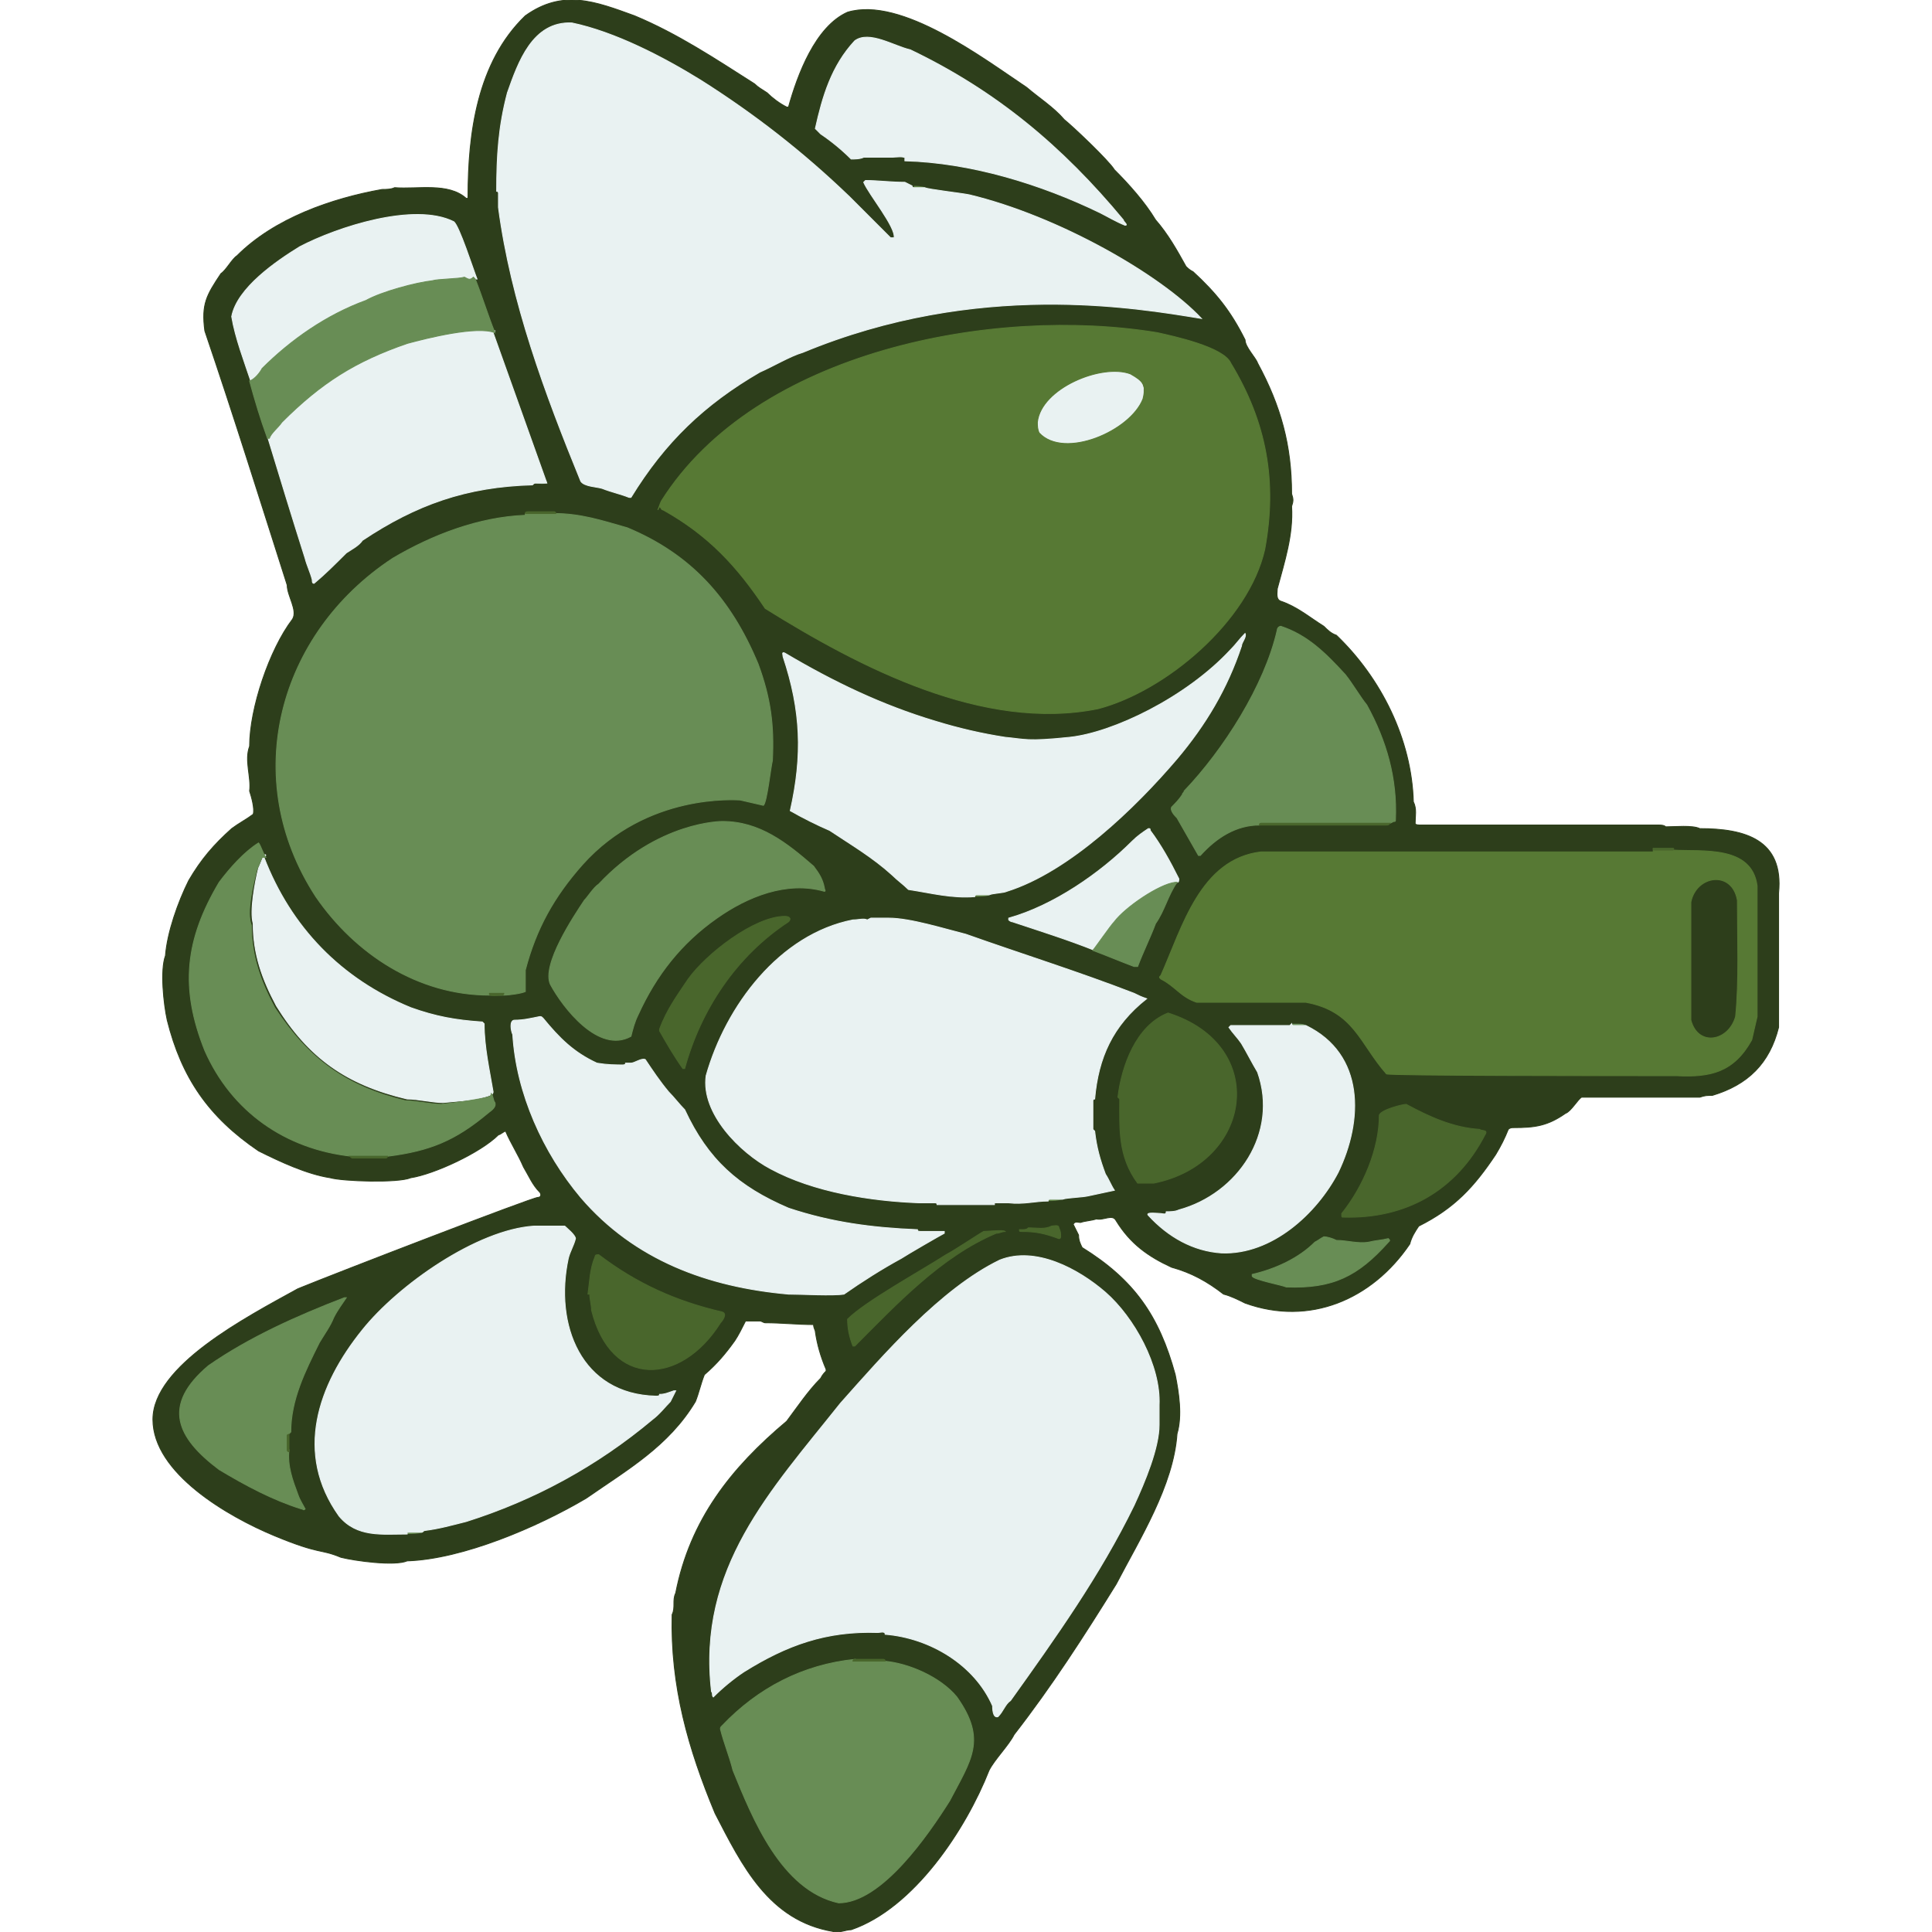
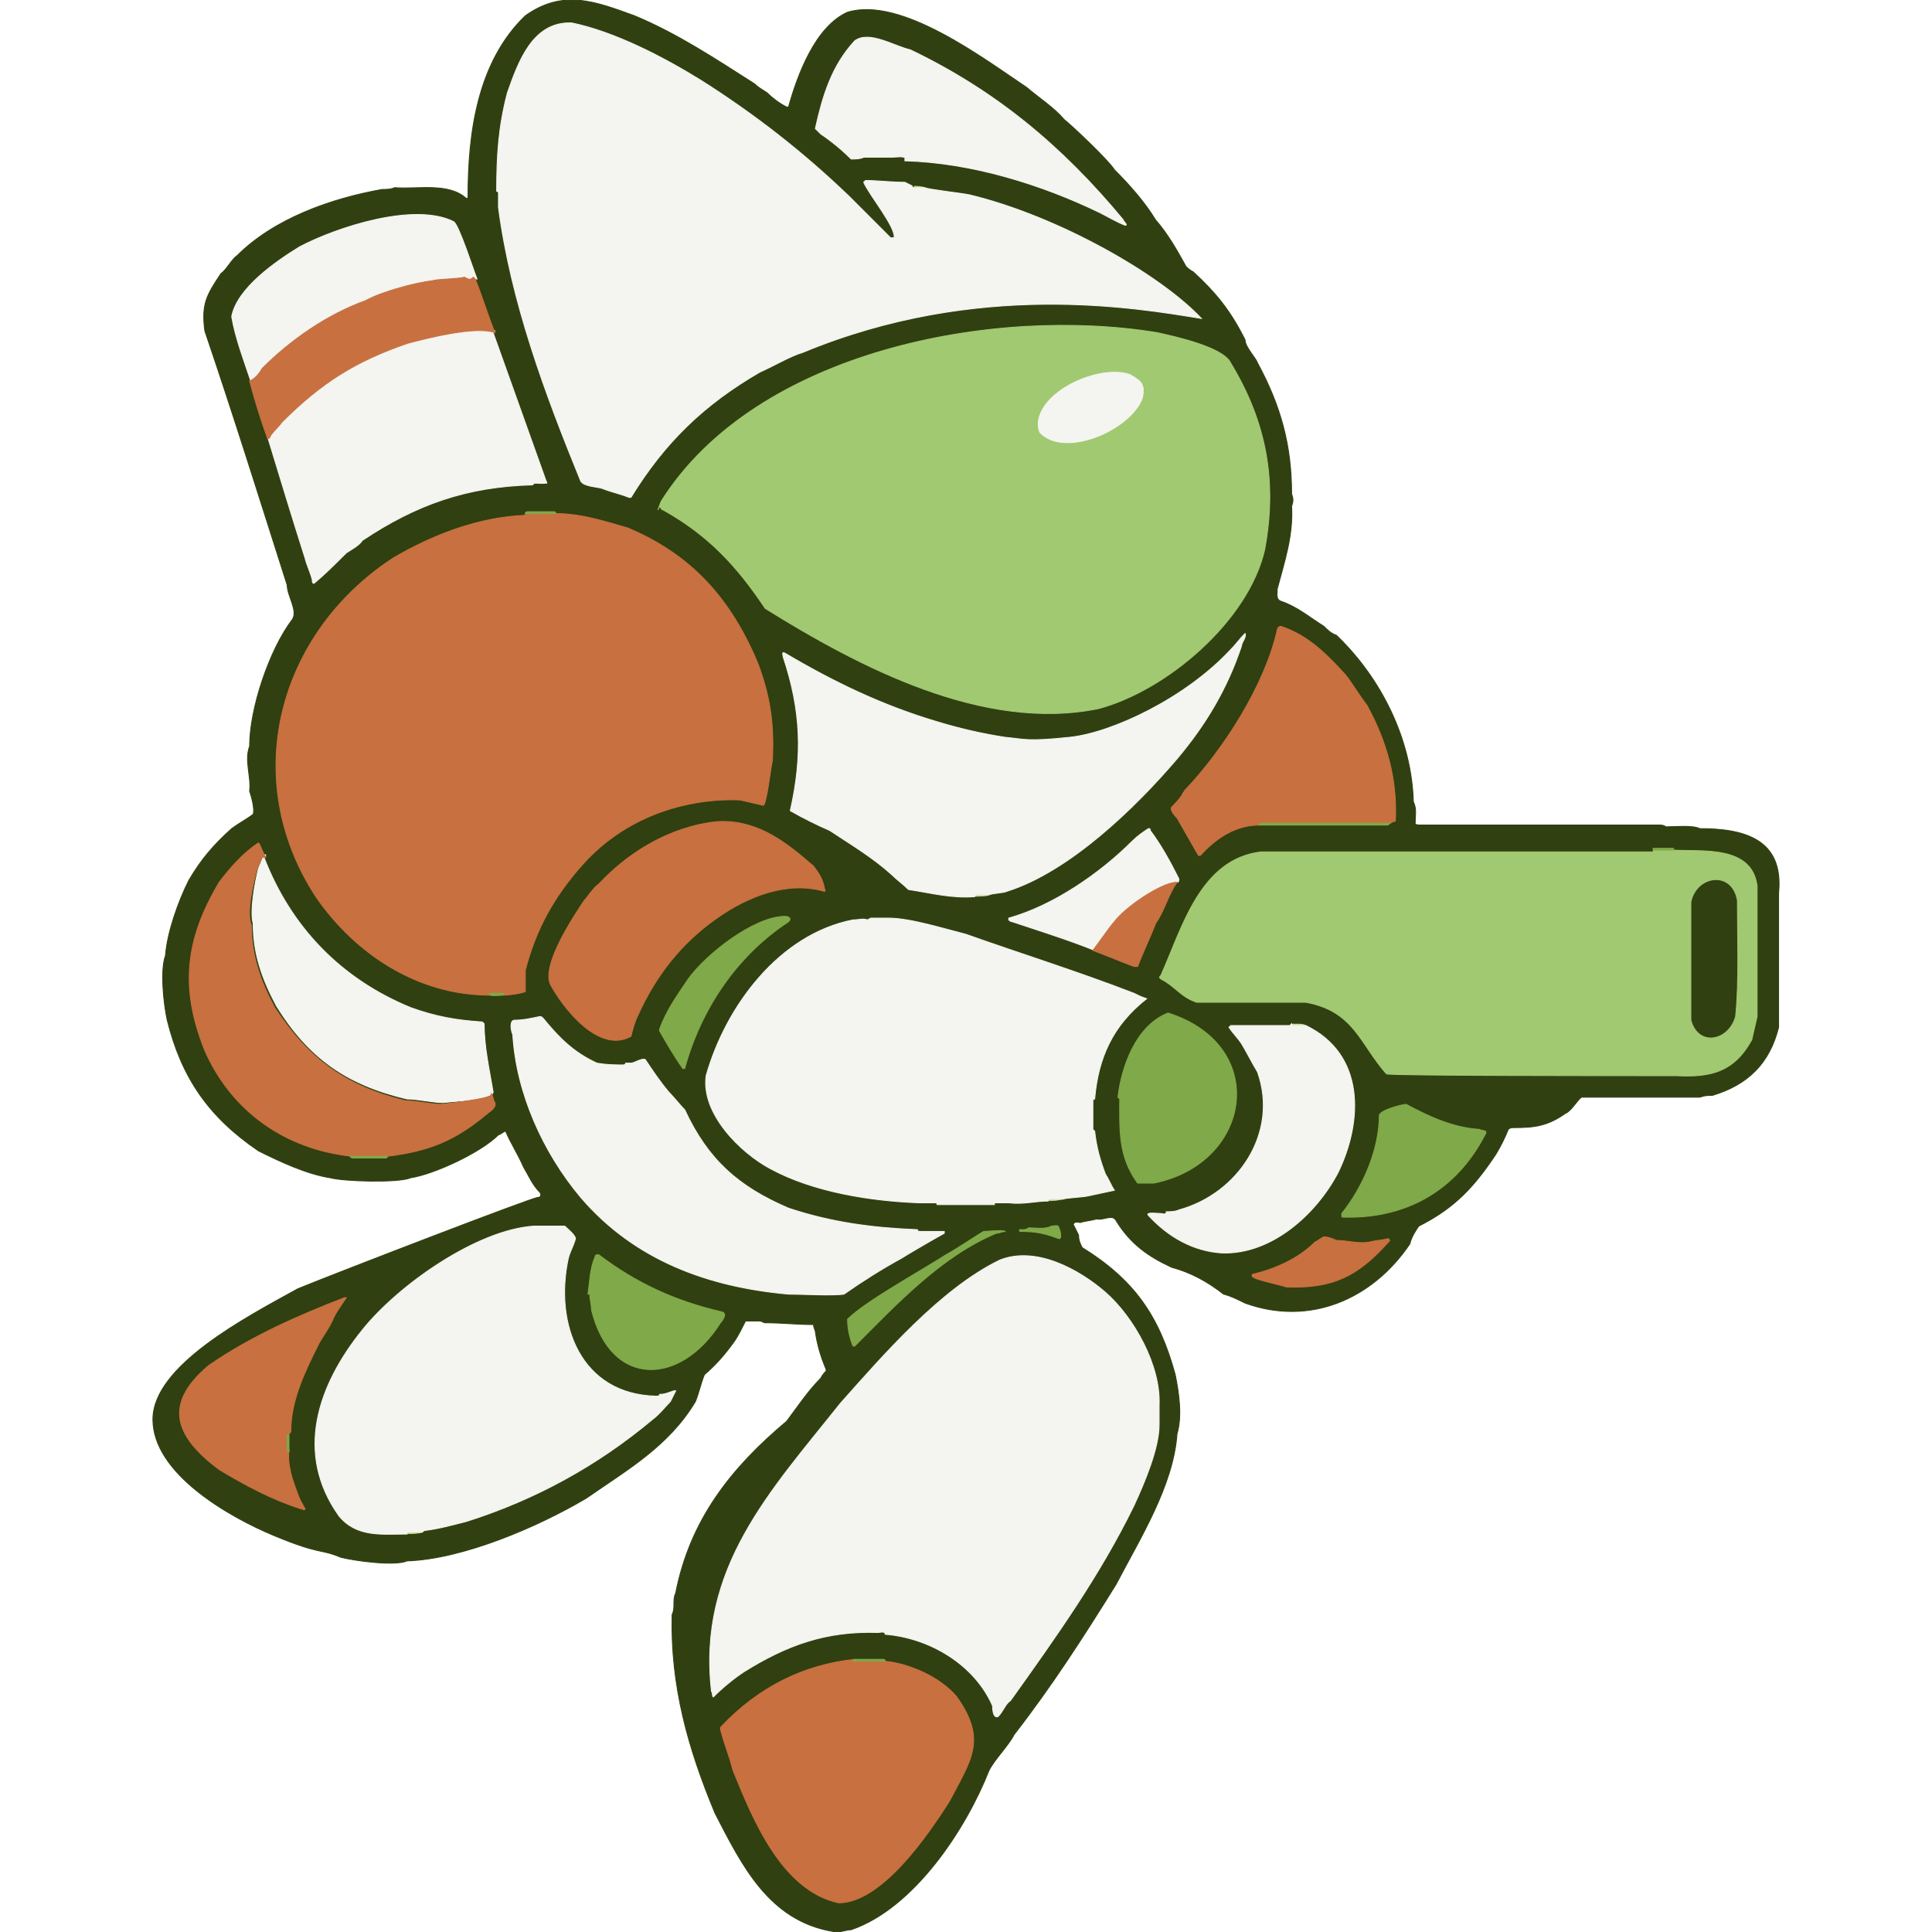
<svg xmlns="http://www.w3.org/2000/svg" role="img" aria-label="Down plus Start" viewBox="121 86 908.3 1079.1" width="1079" height="1079" style="shape-rendering:geometricPrecision; text-rendering:geometricPrecision; image-rendering:optimizeQuality; fill-rule:evenodd; clip-rule:evenodd">
  <g transform="matrix(1, 0, 0, 1, -86.98745, -0.181827)">
-     <path fill="#2d3e1b" stroke="#2d3e1b" stroke-width="0.5" d="M 208 879 C 208 849.002 260 822 289 806 C 311 797 420 755 423 755 C 425 755 425 753 424 752 C 420 748 418 743 415 738 C 412 731 408 725 405 718 C 404 718 402 720 401 720 C 391 730 365 742 352 744 C 345 747 314 746 307 744 C 294 742 279 735 267 729 C 239 710 224 688 216 656 C 214 647 212 628 215 620 C 216 607 222 590 228 578 C 235 566 242 558 252 549 C 256 546 260 544 264 541 C 265 538 263 531 262 528 C 263 520 259 511 262 503 C 262 482 273 449 286 432 C 289 427 283 419 283 413 C 268 366 253 318 237 271 C 235 256 238 251 246 239 C 249 237 252 231 255 229 C 276 208 308 197 336 192 C 338 192 341 192 343 191 C 356 192 373 188 383 197 C 384 197 384 197 384 196 C 384 161 389 121 416 95 C 437 80 455 87 477 95 C 501 105 522 119 544 133 C 546 135 548 136 551 138 C 554 141 558 144 562 146 C 563 146 563 146 563 146 C 568 128 578 101 596 93 C 626 84 672 119 696 135 C 703 141 711 146 717 153 C 722 157 742 176 745 181 C 753 189 762 199 768 209 C 775 217 780 226 785 235 C 786 236 787 237 789 238 C 802 250 810 260 818 276 C 818 280 824 286 825 289 C 838 313 844 335 844 362 C 845 365 845 366 844 369 C 845 385 840 400 836 415 C 836 417 835 421 838 422 C 847 425 854 431 862 436 C 864 438 866 440 869 441 C 894 465 911 499 912 534 C 914 538 913 542 913 546 C 913 547 915 547 916 547 C 960 547 1005 547 1049 547 C 1050 547 1052 547 1053 548 C 1058 548 1068 547 1072 549 C 1097 549 1119 555 1116 585 C 1116 610 1116 635 1116 660 C 1111 680 1099 692 1079 698 C 1076 698 1075 698 1072 699 C 1050 699 1028 699 1006 699 C 1004 700 1000 707 997 708 C 987 715 980 716 968 716 C 967 716 966 716 965 717 C 963 722 961 726 958 731 C 946 749 935 761 915 771 C 913 774 911 777 910 781 C 889 812 854 827 818 814 C 814 812 810 810 806 809 C 797 802 788 797 777 794 C 764 788 754 781 746 768 C 744 764 739 768 735 767 C 732 768 729 768 726 769 C 725 769 723 768 722 770 C 723 772 724 774 725 776 C 725 779 726 781 727 783 C 756 801 770 821 779 854 C 781 864 783 877 780 887 C 778 916 759 946 746 971 C 728 1000 710 1028 689 1055 C 686 1061 678 1069 675 1075 C 662 1108 633 1152 598 1164 C 595 1164 591 1166 588 1165 C 552 1159 537 1128 522 1099 C 507 1063 497 1028 498 988 C 500 984 498 980 500 976 C 508 935 531 906 562 880 C 568 872 574 863 581 856 C 582 854 583 853 584 852 L 584 851 C 581 844 579 837 578 830 C 578 829 577 828 577 826 C 568 826 559 825 550 825 C 549 825 548 824 547 824 C 544 824 542 824 539 824 C 537 828 535 832 533 835 C 528 842 523 848 516 854 C 514 859 513 864 511 869 C 496 894 473 907 450 923 C 423 939 381 957 350 958 C 343 961 321 958 313 956 C 301 951 301.862 954.712 276 944 C 250 933.231 208 908.998 208 879 Z" />
-     <path fill="#6e9360" d="M 844,658 c 2,0 3,0 4,0 c 1,0 3,0 4,1 c -2,0 -5,0 -7,0 c -1,0 -1,0 -1,-1 Z" />
-     <path fill="#7da57e" d="M 428,356 c 0,0 0,0 0,0 c -2,1 -6,0 -8,0 c 0,-1 1,-1 2,-1 c 2,0 4,0 6,0 Z" />
-     <path fill="#65894f" d="M 403,196 c 0,0 1,0 1,1 c 0,3 0,5 0,8 c 0,-2 -1,-3 -1,-5 c 0,-1 0,-2 0,-4 Z M 359,942 c -3,1 -6,1 -9,1 c 0,-1 1,-1 1,-1 c 2,0 5,0 7,0 Z" />
-     <path fill="#618547" d="M 632,190 c 3,0 5,0 8,1 c -2,0 -4,0 -6,0 c -1,0 -1,0 -1,-1 Z M 675,586 c 0,1 -7,1 -8,1 c 0,0 0,-1 1,-1 c 2,0 5,0 7,0 Z M 716,756 c -3,1 -5,1 -8,1 c 0,0 0,-1 1,-1 c 2,0 5,0 7,0 Z" />
-     <path fill="#e9f2f2" stroke="#e9f2f2" stroke-width="0.5" d="M 632 190 C 632 191 633 191 633 191 C 635 191 637 191 639 191 C 641 192 659 194 664 195 C 714 207 770.946 239.854 793.595 264.051 C 757.675 258.214 668.748 242.437 571 283 C 564 285 554 291 547 294 C 516 312 494 333 475 364 L 474 364 C 469 362 464 361 459 359 C 456 358 449 358 447 355 C 427 306 408 255 401 202 C 401 199 401 197 401 194 C 401 194 401 193 400 193 C 400 173 401 157 406 138 C 412 121 420 98 442 99 C 466 104 493 118 514 131 C 544 150 571 171 597 196 C 605 204 612 211 620 219 C 621 219 621 219 622 219 C 623 213 608 195 605 188 L 606 187 C 613 187 620 188 628 188 L 632 190 Z M 628 175 C 629 173 622 174 621 174 C 616 174 610 174 605 174 C 603 175 600 175 598 175 C 593 170 587 165 581 161 C 580 160 579 159 578 158 C 582 140 587 123 600 109 C 608 103 622 112 631 114 C 679 137 716 168 750 209 C 750 210 753 212 751 212 C 746 210 741 207 737 205 C 704 189 665 177 628 176 L 628 175 Z M 388 242 C 386 244 385 243 383 242 C 380 242 368 243 365 244 C 355 245 337 250 328 255 C 306 263 286 277 270 293 C 269 295 265 300 263 300 C 259 288 254 275 252 263 C 255 247 277 232 290 224 C 311 213 354 199 376 210 C 379 212 387 237 389 242 L 388 242 Z M 398 272 C 408 300 418 328 428 356 C 426 356 424 356 422 356 C 421 356 421 356 420 357 C 383 358 355 368 325 388 C 323 391 319 393 316 395 C 310 401 304 407 298 412 C 297 412 297 411 297 410 C 296 406 294 402 293 398 C 286 376 279 353 272 330 L 273 330 C 274 327 278 324 280 321 C 301 299 321 287 350 277 C 361 274 389 267 399 271 L 398 272 Z M 702 322 C 704 303 738 289 754 295 C 761 299 762 301 761 309 C 754 327 717 343 703 328 C 702 326 702 324 702 322 Z M 675 586 C 673 586 670 586 668 586 C 668 586 667 586 667 587 C 654 588 643 585 630 583 C 627 580 624 578 621 575 C 610 565 598 558 586 550 C 579 547 571 543 564 539 C 571 508 570 483 560 453 C 560 452 559 450 561 451 C 588 467 615 480 645 489 C 658 493 671 496 684 498 C 695 499 696.053 500.507 720 498 C 743.947 495.493 785 476 810 449 C 813 446 815 443 818 440 C 819 442 816 445 816 447 C 808 471 796 491 780 510 C 757 537 720 573 685 584 C 683 585 677 585 675 586 Z M 780 579 C 770 580 752 593 746 601 C 744 603 735 617 734 617 C 719 611 703 606 688 601 C 687 601 686 600 686 600 C 686 600 686 600 686 599 C 711 592 737 574 755 556 C 758 553 761 551 764 549 C 765 549 765 549 765 550 C 771 558 776 567 781 577 C 781 578 781 579 780 579 Z M 270 565 C 285 604 313 633 352 649 C 366 654 377 656 392 657 L 393 658 C 393 671 396 684 398 696 C 398 697 397 698 396 698 C 388 701 379 701 370 702 C 364 702 356 700 350 700 C 316 692 295 677 277 648 C 269 633 264 619 264 602 C 262 595 265 579 267 571 C 268 569 269 566 270 564 C 270 564 271 563 271 564 L 270 565 Z M 609 599 C 612 599 616 599 619 599 C 631 599 650 605 662 608 C 693 619 725 629 756 641 C 758 642 760 643 763 644 C 744 659 736 677 734 700 C 733 700 733 701 733 701 C 733 706 733 712 733 717 L 734 718 C 735 727 737 734 740 742 C 742 745 743 748 745 751 C 740 752 736 753 731 754 C 727 755 719 755 716 756 C 714 756 711 756 709 756 C 709 756 708 756 708 757 C 701 757 694 759 686 758 C 684 758 682 758 679 758 C 678 758 678 758 678 759 C 667 759 657 759 646 759 C 646 759 646 758 645 758 C 642 758 639 758 636 758 C 609 757 577 752 553 739 C 536 730 514 708 517 687 C 528 648 558 608 599 600 C 602 600 605 599 607 600 L 609 599 Z M 470 681 C 471 681 472 681 472 680 C 473 680 474 680 475 680 C 477 680 481 677 483 678 C 487 684 491 690 496 696 C 499 699 502 703 505 706 C 518 734 535 749 563 761 C 587 769 610 772 635 773 C 635 774 636 774 637 774 C 639 774 641 774 644 774 C 646 774 648 774 650 774 L 650 775 C 648 776 629 787 626 789 C 615 795 604 802 594 809 C 588 810 570 809 563 809 C 518 805 477 790 447 755 C 426 730 411 697 409 664 C 408 662 407 656 410 656 C 415 656 419 655 424 654 C 425 654 425 654 426 655 C 435 666 443 674 456 680 C 462 681 466 681 472 681 L 470 681 Z M 844 658 C 844 659 845 659 845 659 C 847 659 850 659 852 659 C 885 675 884 712 870 741 C 858 764 833 787 805 786 C 789 785 775 777 764 765 C 762 763 770 764 771 764 C 772 764 774 765 774 763 C 776 763 779 763 781 762 C 814 753 837 719 825 685 C 822 680 819 674 816 669 C 814 666 811 663 809 660 L 810 659 C 821 659 832 659 843 659 L 844 658 Z M 422 771 C 427 771 433 771 438 771 C 439 772 444 776 444 778 C 443 782 441 785 440 789 C 432 826 447 865 489 866 C 490 866 491 866 491 865 C 494 865 496 864 499 863 L 500 863 C 499 865 498 867 497 869 C 494 872 491 876 487 879 C 456 905 421 924 383 936 C 375 938 368 940 360 941 C 359 941 359 942 358 942 C 356 942 353 942 351 942 C 350 942 350 942 350 943 C 336 943 322 945 312 933 C 287 898 300 860 325 829 C 345 804 389 773 421 771 L 422 771 Z M 770 871 C 770 875 770 879 770 882 C 770 895 762 914 756 927 C 737 966 712 1001 687 1036 C 684 1038 683 1042 680 1045 C 677 1046 677 1040 677 1039 C 667 1016 642 1001 617 999 C 617 997 614 998 613 998 C 584 997 562 1005 538 1020 C 532 1024 526 1029 521 1034 C 520 1033 521 1032 520 1031 C 512 962 553 919 592 870 C 616 843 648 806 681 790 C 701 782 725 795 740 808 C 756 822 771 849 770 871 Z" />
-     <path fill="#688d55" stroke="#688d55" stroke-width="0.5" d="M 388 242 C 392 252 395 262 399 272 C 389 268 361 275 350 278 C 321 288 302 300 280 322 C 278 325 274 328 273 331 L 272 331 C 268 320 265 310 262 299 C 265 298 268 294 269 292 C 285 276 305 262 327 254 C 336 249 355 244 364 243 C 367 242 379 242 382 241 C 384 242 385 243 387 241 L 388 242 Z M 416 373 C 421 373 427 373 432 373 C 447 373 459 377 473 381 C 509 396 531 421 546 457 C 553 476 555 491 554 511 C 553 515 551 534 549 536 C 545 535 540 534 536 533 C 534 533 484.044 528.794 448 569 C 432 587 422 605 416 628 C 416 632 416 636 416 640 C 414 641 407 642 404 642 C 401 642 399 642 396 642 C 356 642 321 619 299 587 C 256 521 278 440 342 398 C 364 385 390 375 416 374 L 416 373 Z M 899 546 C 875 546 851 546 827 546 C 826 546 826 546 826 547 C 813 547 802 554 793 564 L 792 564 C 788 557 784 550 780 543 C 779 542 776 539 777 537 C 779 535 781 533 783 530 C 783 529 784 529 784 528 C 806 505 829 469 836 438 C 836 437 837 436 838 436 C 853 441 863 451 874 463 C 878 468 882 475 886 480 C 897 500 903 521 902 544 C 902 545 902 545 901 545 L 899 546 Z M 526 545 C 547 545 562 557 577 570 C 580 574 582 577 583 582 C 583 583 584 584 583 584 C 562 578 540 587 523 599 C 503 613 489 631 479 653 C 477 657 476 661 475 665 C 457 675 437 649 430 636 C 425 625 443 598 449 589 C 451 587 454 582 457 580 C 490.079 544.742 526 545 526 545 Z M 270 565 L 269 565 C 268 567 267 570 266 572 C 264 580 260 596 263 603 C 263 620 268 634 276 649 C 295 678 316 693 349 701 C 355 701 363 703 369 703 C 378 702 386 701 395 699 C 396 699 397 698 397 697 C 398 698 398 701 399 702 C 400 705 396 707 395 708 C 377 723 363 729 339 732 C 332 732 326 732 319 732 C 282 728 252 707 237 673 C 223 638 226 611 245 579 C 251 571 259 562 267 557 C 268 558 270 564 271 565 L 270 565 Z M 780 579 C 775 586 773 595 768 602 C 765 610 761 618 758 626 C 757 626 757 626 756 626 C 748 623 741 620 733 617 C 734 616 743 603 745 601 C 751 593 770 580 779 579 L 780 579 Z M 822 798 C 835 795 848 789 857 780 C 859 779 860 778 862 777 C 864 777 867 778 869 779 C 875 779 881 781 887 780 C 891 779 894 779 898 778 C 899 779 899 779 898 780 C 881 799 867 806 841 805 C 839 804 823 801 822 799 L 822 798 Z M 284 887 L 283 887 C 283 890 283 892 283 895 C 283 896 283 896 284 896 C 283 905 286 913 289 921 C 290 924 292 927 293 929 C 292 930 292 929 291 929 C 275 924 260 916 245 907 C 221 889 213 871 239 849 C 262 833 289 821 315 811 L 316 811 C 314 814 311 818 309 822 C 307 827 304 831 301 836 C 293 852 285 868 285 886 L 284 887 Z M 599 1014 C 605 1014 610 1014 616 1014 C 630 1015 648 1023 657 1034 C 674 1058 665 1069 653 1092 C 641 1111 615 1149 591 1149 C 559 1142 543 1102 532 1075 C 530 1067 527 1060 525 1052 C 525 1051 525 1051 526 1050 C 546 1029 571 1016 600 1013 L 599 1014 Z" />
-     <path fill="#577934" stroke="#577934" stroke-width="0.5" d="M 490 371 C 491 369 491 368 492 366 C 545 282 678 257 769 272 C 778 274 806 280 810 289 C 830 322 836 355 829 393 C 820 433 774 472 736 482 C 672 495 603 459 550 426 C 534 402 518 385 493 371 C 492 371 492 370 491 369 L 490 371 Z M 702 322 C 702 324 702 326 703 328 C 717 343 754 327 761 309 C 763 301 761 299 754 295 C 738 289 704 303 702 322 Z M 1046 560 C 1046 561 1047 561 1047 561 C 1050 561 1054 561 1057 561 C 1073 562 1101 558 1104 581 C 1104 605 1104 629 1104 654 C 1103 658 1102 663 1101 667 C 1091 685 1078 688 1059 687 C 1016 687 900 687 897 686 C 882 669 879 651 852 646 C 832 646 812 646 791 646 C 782 643 779 637 771 633 C 770 632 770 632 771 631 C 783 604 793 566 827 562 C 900 562 973 562 1046 562 L 1046 560 Z M 1067 591 C 1067 613 1067 635 1067 656 C 1071 671 1088 668 1092 654 C 1094 634 1093 610 1093 589 C 1090 572 1070 575 1067 590 L 1067 591 Z" />
-     <path fill="#49662c" stroke="#49662c" stroke-width="0.5" d="M 432 373 C 427 373 421 373 416 373 C 416 372 417 372 418 372 C 423 372 427 372 432 372 C 432 372 433 372 433 373 L 432 373 Z M 899 546 C 898 547 898 547 897 547 C 873 547 849 547 826 547 C 826 546 827 546 827 546 C 851 546 875 546 899 546 C 899 546 899 546 899 546 Z M 1046 560 C 1050 560 1054 560 1057 560 C 1057 560 1058 560 1057 561 C 1054 561 1050 561 1047 561 C 1046 561 1046 561 1046 560 Z M 491 661 C 495 650 501 642 507 633 C 517 619 544 598 561 598 C 563 598 565 599 563 601 C 534 620 514 650 505 683 C 505 683 504 683 504 683 C 499 676 495 669 491 662 L 491 661 Z M 396 641 C 399 641 401 641 404 641 C 404 641 404 642 403 642 C 402 642 395 643 396 641 Z M 747 699 C 749 682 757 659 775 652 C 832 670 822 736 767 747 C 764 747 761 747 758 747 C 747 732 748 717 748 700 L 747 699 Z M 872 764 C 884 749 893 728 893 709 C 894 706 906 703 908 703 C 921 710 934 716 949 717 C 950 718 954 717 952 720 C 936 751 908 767 873 766 C 872 766 872 766 872 765 L 872 764 Z M 319 732 C 326 732 332 732 339 732 C 339 732 339 733 338 733 C 332 733 326 733 320 733 C 319 733 319 733 318 732 L 319 732 Z M 693 773 C 695 773 696 773 697 772 C 702 772 706 773 710 771 C 711 771 714 770 714 772 C 715 774 715 775 715 777 C 715 777 715 778 714 778 C 706 775 701 774 693 774 C 692 774 692 774 692 773 L 693 773 Z M 596 823 C 606 813 637 796 651 787 C 655 785 670 775 672 774 C 674 774 683 773 684 774 C 682 774 681 775 679 775 C 648 788 623 815 600 838 C 600 838 599 838 599 838 C 597 833 596 828 596 823 Z M 451 809 C 452 802 452 795 455 788 C 455 787 456 787 457 787 C 478 803 500 813 526 819 C 529 820 526 824 525 825 C 503 860 464 862 453 818 C 453 815 452 812 452 809 L 451 809 Z M 284 887 C 284 890 284 894 284 897 C 283 897 283 896 283 896 C 283 893 283 891 283 888 C 283 888 283 887 284 888 L 284 887 Z M 616 1014 C 610 1014 605 1014 599 1014 C 599 1013 600 1013 601 1013 C 606 1013 611 1013 616 1013 C 616 1013 617 1013 617 1014 L 616 1014 Z" />
+     <path fill="#304010" stroke="#304010" stroke-width="0.5" d="M 208 879 C 208 849.002 260 822 289 806 C 311 797 420 755 423 755 C 425 755 425 753 424 752 C 420 748 418 743 415 738 C 412 731 408 725 405 718 C 404 718 402 720 401 720 C 391 730 365 742 352 744 C 345 747 314 746 307 744 C 294 742 279 735 267 729 C 239 710 224 688 216 656 C 214 647 212 628 215 620 C 216 607 222 590 228 578 C 235 566 242 558 252 549 C 256 546 260 544 264 541 C 265 538 263 531 262 528 C 263 520 259 511 262 503 C 262 482 273 449 286 432 C 289 427 283 419 283 413 C 268 366 253 318 237 271 C 235 256 238 251 246 239 C 249 237 252 231 255 229 C 276 208 308 197 336 192 C 338 192 341 192 343 191 C 356 192 373 188 383 197 C 384 197 384 197 384 196 C 384 161 389 121 416 95 C 437 80 455 87 477 95 C 501 105 522 119 544 133 C 546 135 548 136 551 138 C 554 141 558 144 562 146 C 563 146 563 146 563 146 C 568 128 578 101 596 93 C 626 84 672 119 696 135 C 703 141 711 146 717 153 C 722 157 742 176 745 181 C 753 189 762 199 768 209 C 775 217 780 226 785 235 C 786 236 787 237 789 238 C 802 250 810 260 818 276 C 818 280 824 286 825 289 C 838 313 844 335 844 362 C 845 365 845 366 844 369 C 845 385 840 400 836 415 C 836 417 835 421 838 422 C 847 425 854 431 862 436 C 864 438 866 440 869 441 C 894 465 911 499 912 534 C 914 538 913 542 913 546 C 913 547 915 547 916 547 C 960 547 1005 547 1049 547 C 1050 547 1052 547 1053 548 C 1058 548 1068 547 1072 549 C 1097 549 1119 555 1116 585 C 1116 610 1116 635 1116 660 C 1111 680 1099 692 1079 698 C 1076 698 1075 698 1072 699 C 1050 699 1028 699 1006 699 C 1004 700 1000 707 997 708 C 987 715 980 716 968 716 C 967 716 966 716 965 717 C 963 722 961 726 958 731 C 946 749 935 761 915 771 C 913 774 911 777 910 781 C 889 812 854 827 818 814 C 814 812 810 810 806 809 C 797 802 788 797 777 794 C 764 788 754 781 746 768 C 744 764 739 768 735 767 C 732 768 729 768 726 769 C 725 769 723 768 722 770 C 723 772 724 774 725 776 C 725 779 726 781 727 783 C 756 801 770 821 779 854 C 781 864 783 877 780 887 C 778 916 759 946 746 971 C 728 1000 710 1028 689 1055 C 686 1061 678 1069 675 1075 C 662 1108 633 1152 598 1164 C 595 1164 591 1166 588 1165 C 552 1159 537 1128 522 1099 C 507 1063 497 1028 498 988 C 500 984 498 980 500 976 C 508 935 531 906 562 880 C 568 872 574 863 581 856 C 582 854 583 853 584 852 L 584 851 C 581 844 579 837 578 830 C 578 829 577 828 577 826 C 568 826 559 825 550 825 C 549 825 548 824 547 824 C 544 824 542 824 539 824 C 537 828 535 832 533 835 C 528 842 523 848 516 854 C 514 859 513 864 511 869 C 496 894 473 907 450 923 C 423 939 381 957 350 958 C 343 961 321 958 313 956 C 301 951 301.862 954.712 276 944 C 250 933.231 208 908.998 208 879 Z" />
+     <path fill="#c3de8e" d="M 844,658 c 2,0 3,0 4,0 c 1,0 3,0 4,1 c -2,0 -5,0 -7,0 c -1,0 -1,0 -1,-1 Z" />
+     <path fill="#e1eca5" d="M 428,356 c 0,0 0,0 0,0 c -2,1 -6,0 -8,0 c 0,-1 1,-1 2,-1 c 2,0 4,0 6,0 Z" />
+     <path fill="#bcda8a" d="M 403,196 c 0,0 1,0 1,1 c 0,3 0,5 0,8 c 0,-2 -1,-3 -1,-5 c 0,-1 0,-2 0,-4 Z M 359,942 c -3,1 -6,1 -9,1 c 0,-1 1,-1 1,-1 c 2,0 5,0 7,0 Z" />
+     <path fill="#b9d888" d="M 632,190 c 3,0 5,0 8,1 c -2,0 -4,0 -6,0 c -1,0 -1,0 -1,-1 Z M 675,586 c 0,1 -7,1 -8,1 c 0,0 0,-1 1,-1 c 2,0 5,0 7,0 Z M 716,756 c -3,1 -5,1 -8,1 c 0,0 0,-1 1,-1 c 2,0 5,0 7,0 Z" />
+     <path fill="#f4f4f0" stroke="#f4f4f0" stroke-width="0.5" d="M 632 190 C 632 191 633 191 633 191 C 635 191 637 191 639 191 C 641 192 659 194 664 195 C 714 207 770.946 239.854 793.595 264.051 C 757.675 258.214 668.748 242.437 571 283 C 564 285 554 291 547 294 C 516 312 494 333 475 364 L 474 364 C 469 362 464 361 459 359 C 456 358 449 358 447 355 C 427 306 408 255 401 202 C 401 199 401 197 401 194 C 401 194 401 193 400 193 C 400 173 401 157 406 138 C 412 121 420 98 442 99 C 466 104 493 118 514 131 C 544 150 571 171 597 196 C 605 204 612 211 620 219 C 621 219 621 219 622 219 C 623 213 608 195 605 188 L 606 187 C 613 187 620 188 628 188 L 632 190 Z M 628 175 C 629 173 622 174 621 174 C 616 174 610 174 605 174 C 603 175 600 175 598 175 C 593 170 587 165 581 161 C 580 160 579 159 578 158 C 582 140 587 123 600 109 C 608 103 622 112 631 114 C 679 137 716 168 750 209 C 750 210 753 212 751 212 C 746 210 741 207 737 205 C 704 189 665 177 628 176 L 628 175 Z M 388 242 C 386 244 385 243 383 242 C 380 242 368 243 365 244 C 355 245 337 250 328 255 C 306 263 286 277 270 293 C 269 295 265 300 263 300 C 259 288 254 275 252 263 C 255 247 277 232 290 224 C 311 213 354 199 376 210 C 379 212 387 237 389 242 L 388 242 Z M 398 272 C 408 300 418 328 428 356 C 426 356 424 356 422 356 C 421 356 421 356 420 357 C 383 358 355 368 325 388 C 323 391 319 393 316 395 C 310 401 304 407 298 412 C 297 412 297 411 297 410 C 296 406 294 402 293 398 C 286 376 279 353 272 330 L 273 330 C 274 327 278 324 280 321 C 301 299 321 287 350 277 C 361 274 389 267 399 271 L 398 272 Z M 702 322 C 704 303 738 289 754 295 C 761 299 762 301 761 309 C 754 327 717 343 703 328 C 702 326 702 324 702 322 Z M 675 586 C 673 586 670 586 668 586 C 668 586 667 586 667 587 C 654 588 643 585 630 583 C 627 580 624 578 621 575 C 610 565 598 558 586 550 C 579 547 571 543 564 539 C 571 508 570 483 560 453 C 560 452 559 450 561 451 C 588 467 615 480 645 489 C 658 493 671 496 684 498 C 695 499 696.053 500.507 720 498 C 743.947 495.493 785 476 810 449 C 813 446 815 443 818 440 C 819 442 816 445 816 447 C 808 471 796 491 780 510 C 757 537 720 573 685 584 C 683 585 677 585 675 586 Z M 780 579 C 770 580 752 593 746 601 C 744 603 735 617 734 617 C 719 611 703 606 688 601 C 687 601 686 600 686 600 C 686 600 686 600 686 599 C 711 592 737 574 755 556 C 758 553 761 551 764 549 C 765 549 765 549 765 550 C 771 558 776 567 781 577 C 781 578 781 579 780 579 Z M 270 565 C 285 604 313 633 352 649 C 366 654 377 656 392 657 L 393 658 C 393 671 396 684 398 696 C 398 697 397 698 396 698 C 388 701 379 701 370 702 C 364 702 356 700 350 700 C 316 692 295 677 277 648 C 269 633 264 619 264 602 C 262 595 265 579 267 571 C 268 569 269 566 270 564 C 270 564 271 563 271 564 L 270 565 Z M 609 599 C 612 599 616 599 619 599 C 631 599 650 605 662 608 C 693 619 725 629 756 641 C 758 642 760 643 763 644 C 744 659 736 677 734 700 C 733 700 733 701 733 701 C 733 706 733 712 733 717 L 734 718 C 735 727 737 734 740 742 C 742 745 743 748 745 751 C 740 752 736 753 731 754 C 727 755 719 755 716 756 C 714 756 711 756 709 756 C 709 756 708 756 708 757 C 701 757 694 759 686 758 C 684 758 682 758 679 758 C 678 758 678 758 678 759 C 667 759 657 759 646 759 C 646 759 646 758 645 758 C 642 758 639 758 636 758 C 609 757 577 752 553 739 C 536 730 514 708 517 687 C 528 648 558 608 599 600 C 602 600 605 599 607 600 L 609 599 Z M 470 681 C 471 681 472 681 472 680 C 473 680 474 680 475 680 C 477 680 481 677 483 678 C 487 684 491 690 496 696 C 499 699 502 703 505 706 C 518 734 535 749 563 761 C 587 769 610 772 635 773 C 635 774 636 774 637 774 C 639 774 641 774 644 774 C 646 774 648 774 650 774 L 650 775 C 648 776 629 787 626 789 C 615 795 604 802 594 809 C 588 810 570 809 563 809 C 518 805 477 790 447 755 C 426 730 411 697 409 664 C 408 662 407 656 410 656 C 415 656 419 655 424 654 C 425 654 425 654 426 655 C 435 666 443 674 456 680 C 462 681 466 681 472 681 L 470 681 Z M 844 658 C 844 659 845 659 845 659 C 847 659 850 659 852 659 C 885 675 884 712 870 741 C 858 764 833 787 805 786 C 789 785 775 777 764 765 C 762 763 770 764 771 764 C 772 764 774 765 774 763 C 776 763 779 763 781 762 C 814 753 837 719 825 685 C 822 680 819 674 816 669 C 814 666 811 663 809 660 L 810 659 C 821 659 832 659 843 659 L 844 658 Z M 422 771 C 427 771 433 771 438 771 C 439 772 444 776 444 778 C 443 782 441 785 440 789 C 432 826 447 865 489 866 C 490 866 491 866 491 865 C 494 865 496 864 499 863 L 500 863 C 499 865 498 867 497 869 C 494 872 491 876 487 879 C 456 905 421 924 383 936 C 375 938 368 940 360 941 C 359 941 359 942 358 942 C 356 942 353 942 351 942 C 350 942 350 942 350 943 C 336 943 322 945 312 933 C 287 898 300 860 325 829 C 345 804 389 773 421 771 L 422 771 Z M 770 871 C 770 875 770 879 770 882 C 770 895 762 914 756 927 C 737 966 712 1001 687 1036 C 684 1038 683 1042 680 1045 C 677 1046 677 1040 677 1039 C 667 1016 642 1001 617 999 C 617 997 614 998 613 998 C 584 997 562 1005 538 1020 C 532 1024 526 1029 521 1034 C 520 1033 521 1032 520 1031 C 512 962 553 919 592 870 C 616 843 648 806 681 790 C 701 782 725 795 740 808 C 756 822 771 849 770 871 Z" />
+     <path fill="#c87040" stroke="#c87040" stroke-width="0.5" d="M 388 242 C 392 252 395 262 399 272 C 389 268 361 275 350 278 C 321 288 302 300 280 322 C 278 325 274 328 273 331 L 272 331 C 268 320 265 310 262 299 C 265 298 268 294 269 292 C 285 276 305 262 327 254 C 336 249 355 244 364 243 C 367 242 379 242 382 241 C 384 242 385 243 387 241 L 388 242 Z M 416 373 C 421 373 427 373 432 373 C 447 373 459 377 473 381 C 509 396 531 421 546 457 C 553 476 555 491 554 511 C 553 515 551 534 549 536 C 545 535 540 534 536 533 C 534 533 484.044 528.794 448 569 C 432 587 422 605 416 628 C 416 632 416 636 416 640 C 414 641 407 642 404 642 C 401 642 399 642 396 642 C 356 642 321 619 299 587 C 256 521 278 440 342 398 C 364 385 390 375 416 374 L 416 373 Z M 899 546 C 875 546 851 546 827 546 C 826 546 826 546 826 547 C 813 547 802 554 793 564 L 792 564 C 788 557 784 550 780 543 C 779 542 776 539 777 537 C 779 535 781 533 783 530 C 783 529 784 529 784 528 C 806 505 829 469 836 438 C 836 437 837 436 838 436 C 853 441 863 451 874 463 C 878 468 882 475 886 480 C 897 500 903 521 902 544 C 902 545 902 545 901 545 L 899 546 Z M 526 545 C 547 545 562 557 577 570 C 580 574 582 577 583 582 C 583 583 584 584 583 584 C 562 578 540 587 523 599 C 503 613 489 631 479 653 C 477 657 476 661 475 665 C 457 675 437 649 430 636 C 425 625 443 598 449 589 C 451 587 454 582 457 580 C 490.079 544.742 526 545 526 545 Z M 270 565 L 269 565 C 268 567 267 570 266 572 C 264 580 260 596 263 603 C 263 620 268 634 276 649 C 295 678 316 693 349 701 C 355 701 363 703 369 703 C 378 702 386 701 395 699 C 396 699 397 698 397 697 C 398 698 398 701 399 702 C 400 705 396 707 395 708 C 377 723 363 729 339 732 C 332 732 326 732 319 732 C 282 728 252 707 237 673 C 223 638 226 611 245 579 C 251 571 259 562 267 557 C 268 558 270 564 271 565 L 270 565 Z M 780 579 C 775 586 773 595 768 602 C 765 610 761 618 758 626 C 757 626 757 626 756 626 C 748 623 741 620 733 617 C 734 616 743 603 745 601 C 751 593 770 580 779 579 L 780 579 Z M 822 798 C 835 795 848 789 857 780 C 859 779 860 778 862 777 C 864 777 867 778 869 779 C 875 779 881 781 887 780 C 891 779 894 779 898 778 C 899 779 899 779 898 780 C 881 799 867 806 841 805 C 839 804 823 801 822 799 L 822 798 Z M 284 887 L 283 887 C 283 890 283 892 283 895 C 283 896 283 896 284 896 C 283 905 286 913 289 921 C 290 924 292 927 293 929 C 292 930 292 929 291 929 C 275 924 260 916 245 907 C 221 889 213 871 239 849 C 262 833 289 821 315 811 L 316 811 C 314 814 311 818 309 822 C 307 827 304 831 301 836 C 293 852 285 868 285 886 L 284 887 Z M 599 1014 C 605 1014 610 1014 616 1014 C 630 1015 648 1023 657 1034 C 674 1058 665 1069 653 1092 C 641 1111 615 1149 591 1149 C 559 1142 543 1102 532 1075 C 530 1067 527 1060 525 1052 C 525 1051 525 1051 526 1050 C 546 1029 571 1016 600 1013 L 599 1014 Z" />
+     <path fill="#a1c971" stroke="#a1c971" stroke-width="0.5" d="M 490 371 C 491 369 491 368 492 366 C 545 282 678 257 769 272 C 778 274 806 280 810 289 C 830 322 836 355 829 393 C 820 433 774 472 736 482 C 672 495 603 459 550 426 C 534 402 518 385 493 371 C 492 371 492 370 491 369 L 490 371 Z M 702 322 C 702 324 702 326 703 328 C 717 343 754 327 761 309 C 763 301 761 299 754 295 C 738 289 704 303 702 322 Z M 1046 560 C 1046 561 1047 561 1047 561 C 1050 561 1054 561 1057 561 C 1073 562 1101 558 1104 581 C 1104 605 1104 629 1104 654 C 1103 658 1102 663 1101 667 C 1091 685 1078 688 1059 687 C 1016 687 900 687 897 686 C 882 669 879 651 852 646 C 832 646 812 646 791 646 C 782 643 779 637 771 633 C 770 632 770 632 771 631 C 783 604 793 566 827 562 C 900 562 973 562 1046 562 L 1046 560 Z M 1067 591 C 1067 613 1067 635 1067 656 C 1071 671 1088 668 1092 654 C 1094 634 1093 610 1093 589 C 1090 572 1070 575 1067 590 L 1067 591 Z" />
+     <path fill="#80a949" stroke="#80a949" stroke-width="0.5" d="M 432 373 C 427 373 421 373 416 373 C 416 372 417 372 418 372 C 423 372 427 372 432 372 C 432 372 433 372 433 373 L 432 373 Z M 899 546 C 898 547 898 547 897 547 C 873 547 849 547 826 547 C 826 546 827 546 827 546 C 851 546 875 546 899 546 C 899 546 899 546 899 546 Z M 1046 560 C 1050 560 1054 560 1057 560 C 1057 560 1058 560 1057 561 C 1054 561 1050 561 1047 561 C 1046 561 1046 561 1046 560 Z M 491 661 C 495 650 501 642 507 633 C 517 619 544 598 561 598 C 563 598 565 599 563 601 C 534 620 514 650 505 683 C 505 683 504 683 504 683 C 499 676 495 669 491 662 L 491 661 Z M 396 641 C 399 641 401 641 404 641 C 404 641 404 642 403 642 C 402 642 395 643 396 641 Z M 747 699 C 749 682 757 659 775 652 C 832 670 822 736 767 747 C 764 747 761 747 758 747 C 747 732 748 717 748 700 L 747 699 Z M 872 764 C 884 749 893 728 893 709 C 894 706 906 703 908 703 C 921 710 934 716 949 717 C 950 718 954 717 952 720 C 936 751 908 767 873 766 C 872 766 872 766 872 765 L 872 764 Z M 319 732 C 326 732 332 732 339 732 C 339 732 339 733 338 733 C 332 733 326 733 320 733 C 319 733 319 733 318 732 L 319 732 Z M 693 773 C 695 773 696 773 697 772 C 702 772 706 773 710 771 C 711 771 714 770 714 772 C 715 774 715 775 715 777 C 715 777 715 778 714 778 C 706 775 701 774 693 774 C 692 774 692 774 692 773 L 693 773 Z M 596 823 C 606 813 637 796 651 787 C 655 785 670 775 672 774 C 674 774 683 773 684 774 C 682 774 681 775 679 775 C 648 788 623 815 600 838 C 600 838 599 838 599 838 C 597 833 596 828 596 823 Z M 451 809 C 452 802 452 795 455 788 C 455 787 456 787 457 787 C 478 803 500 813 526 819 C 529 820 526 824 525 825 C 503 860 464 862 453 818 C 453 815 452 812 452 809 L 451 809 Z M 284 887 C 284 890 284 894 284 897 C 283 897 283 896 283 896 C 283 893 283 891 283 888 C 283 888 283 887 284 888 L 284 887 Z M 616 1014 C 610 1014 605 1014 599 1014 C 599 1013 600 1013 601 1013 C 606 1013 611 1013 616 1013 C 616 1013 617 1013 617 1014 L 616 1014 Z" />
  </g>
</svg>
